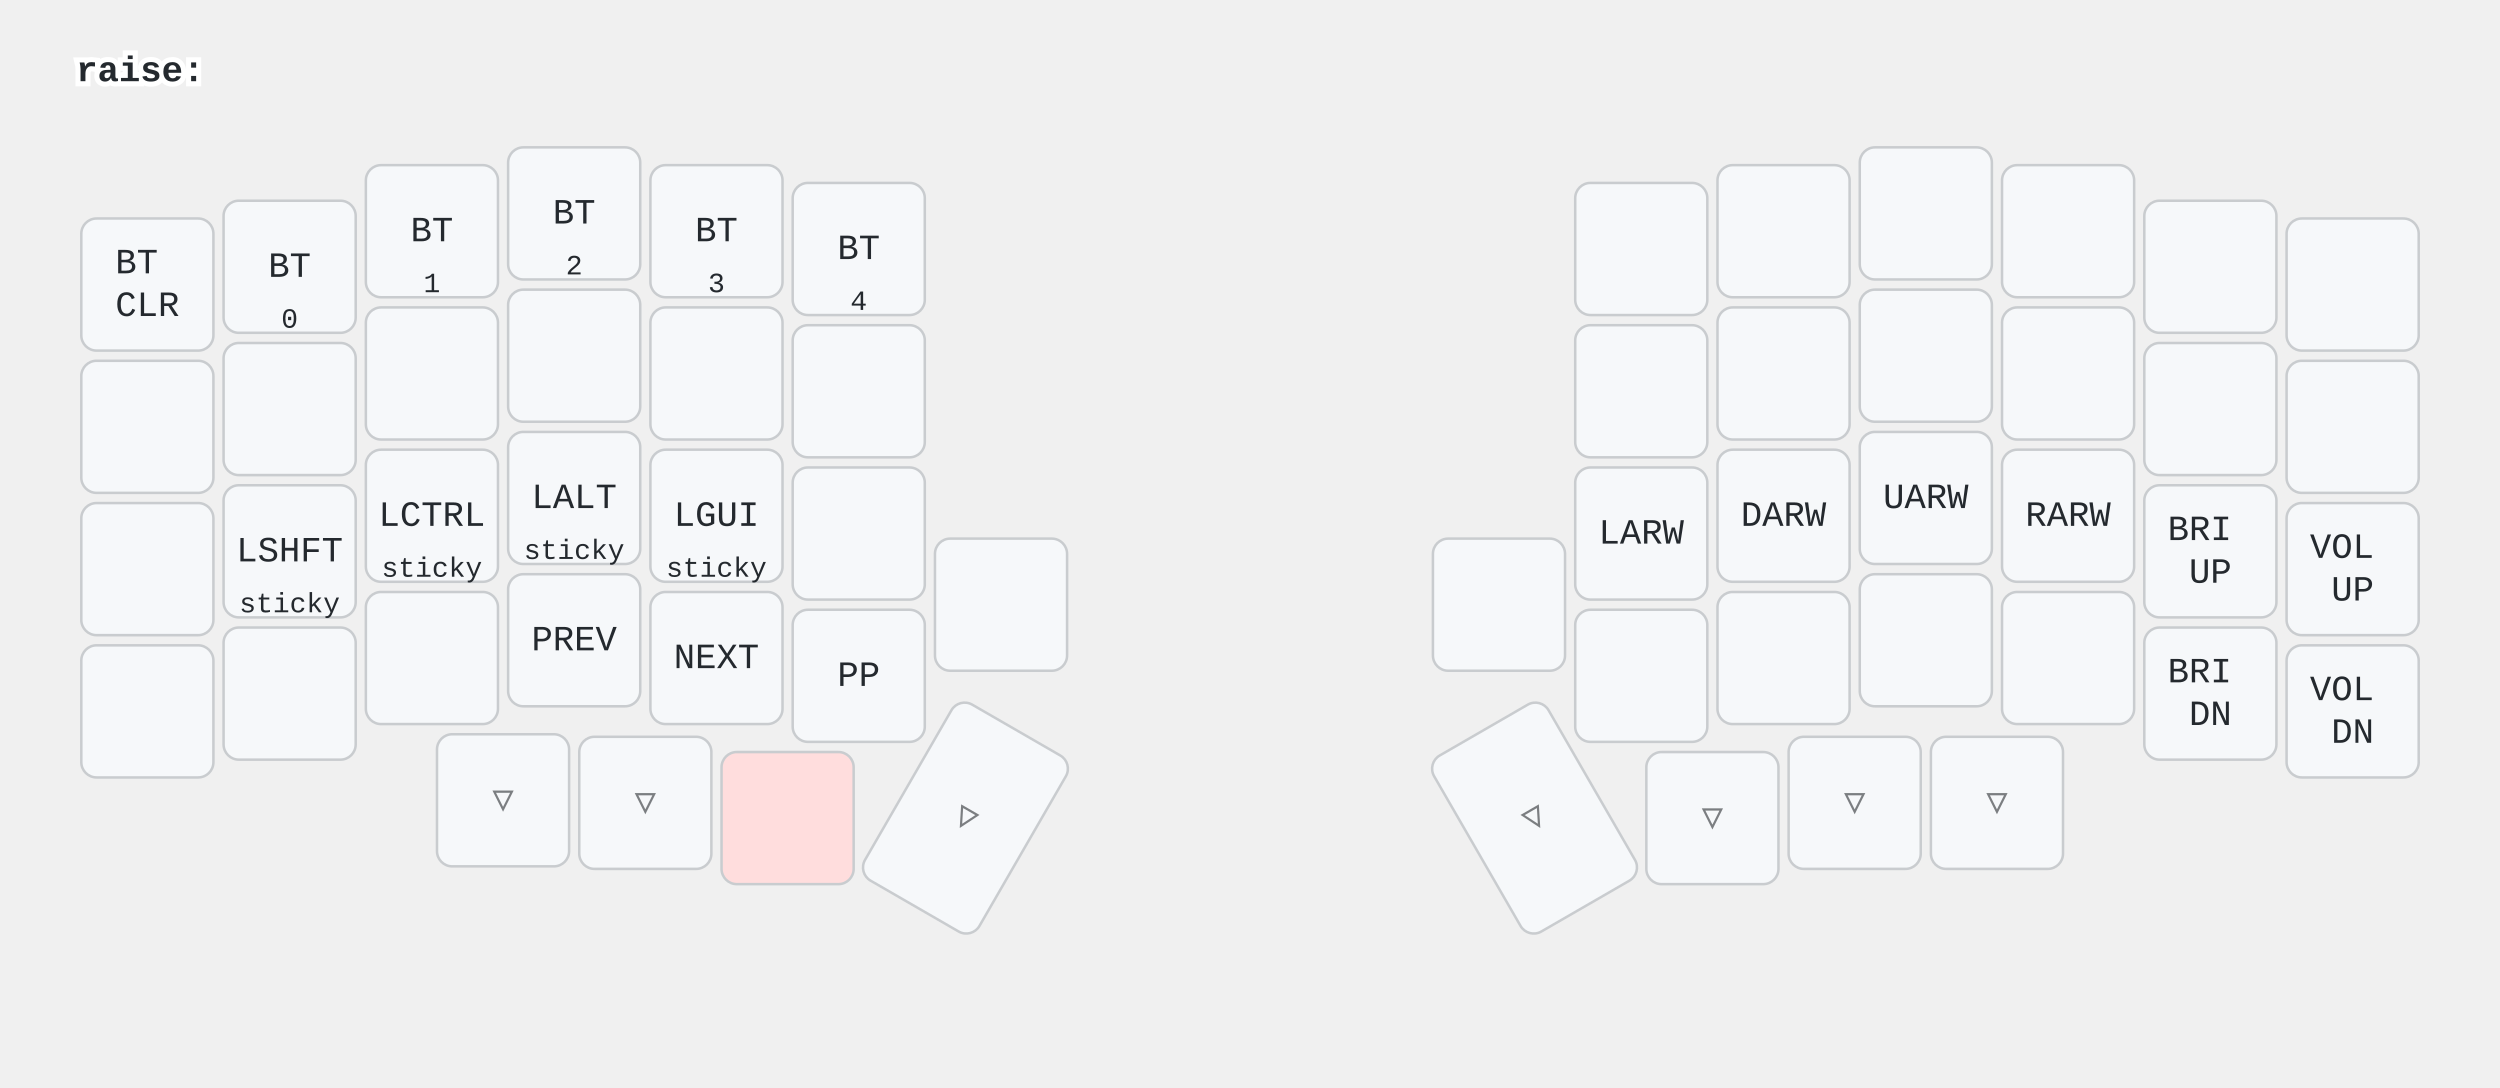
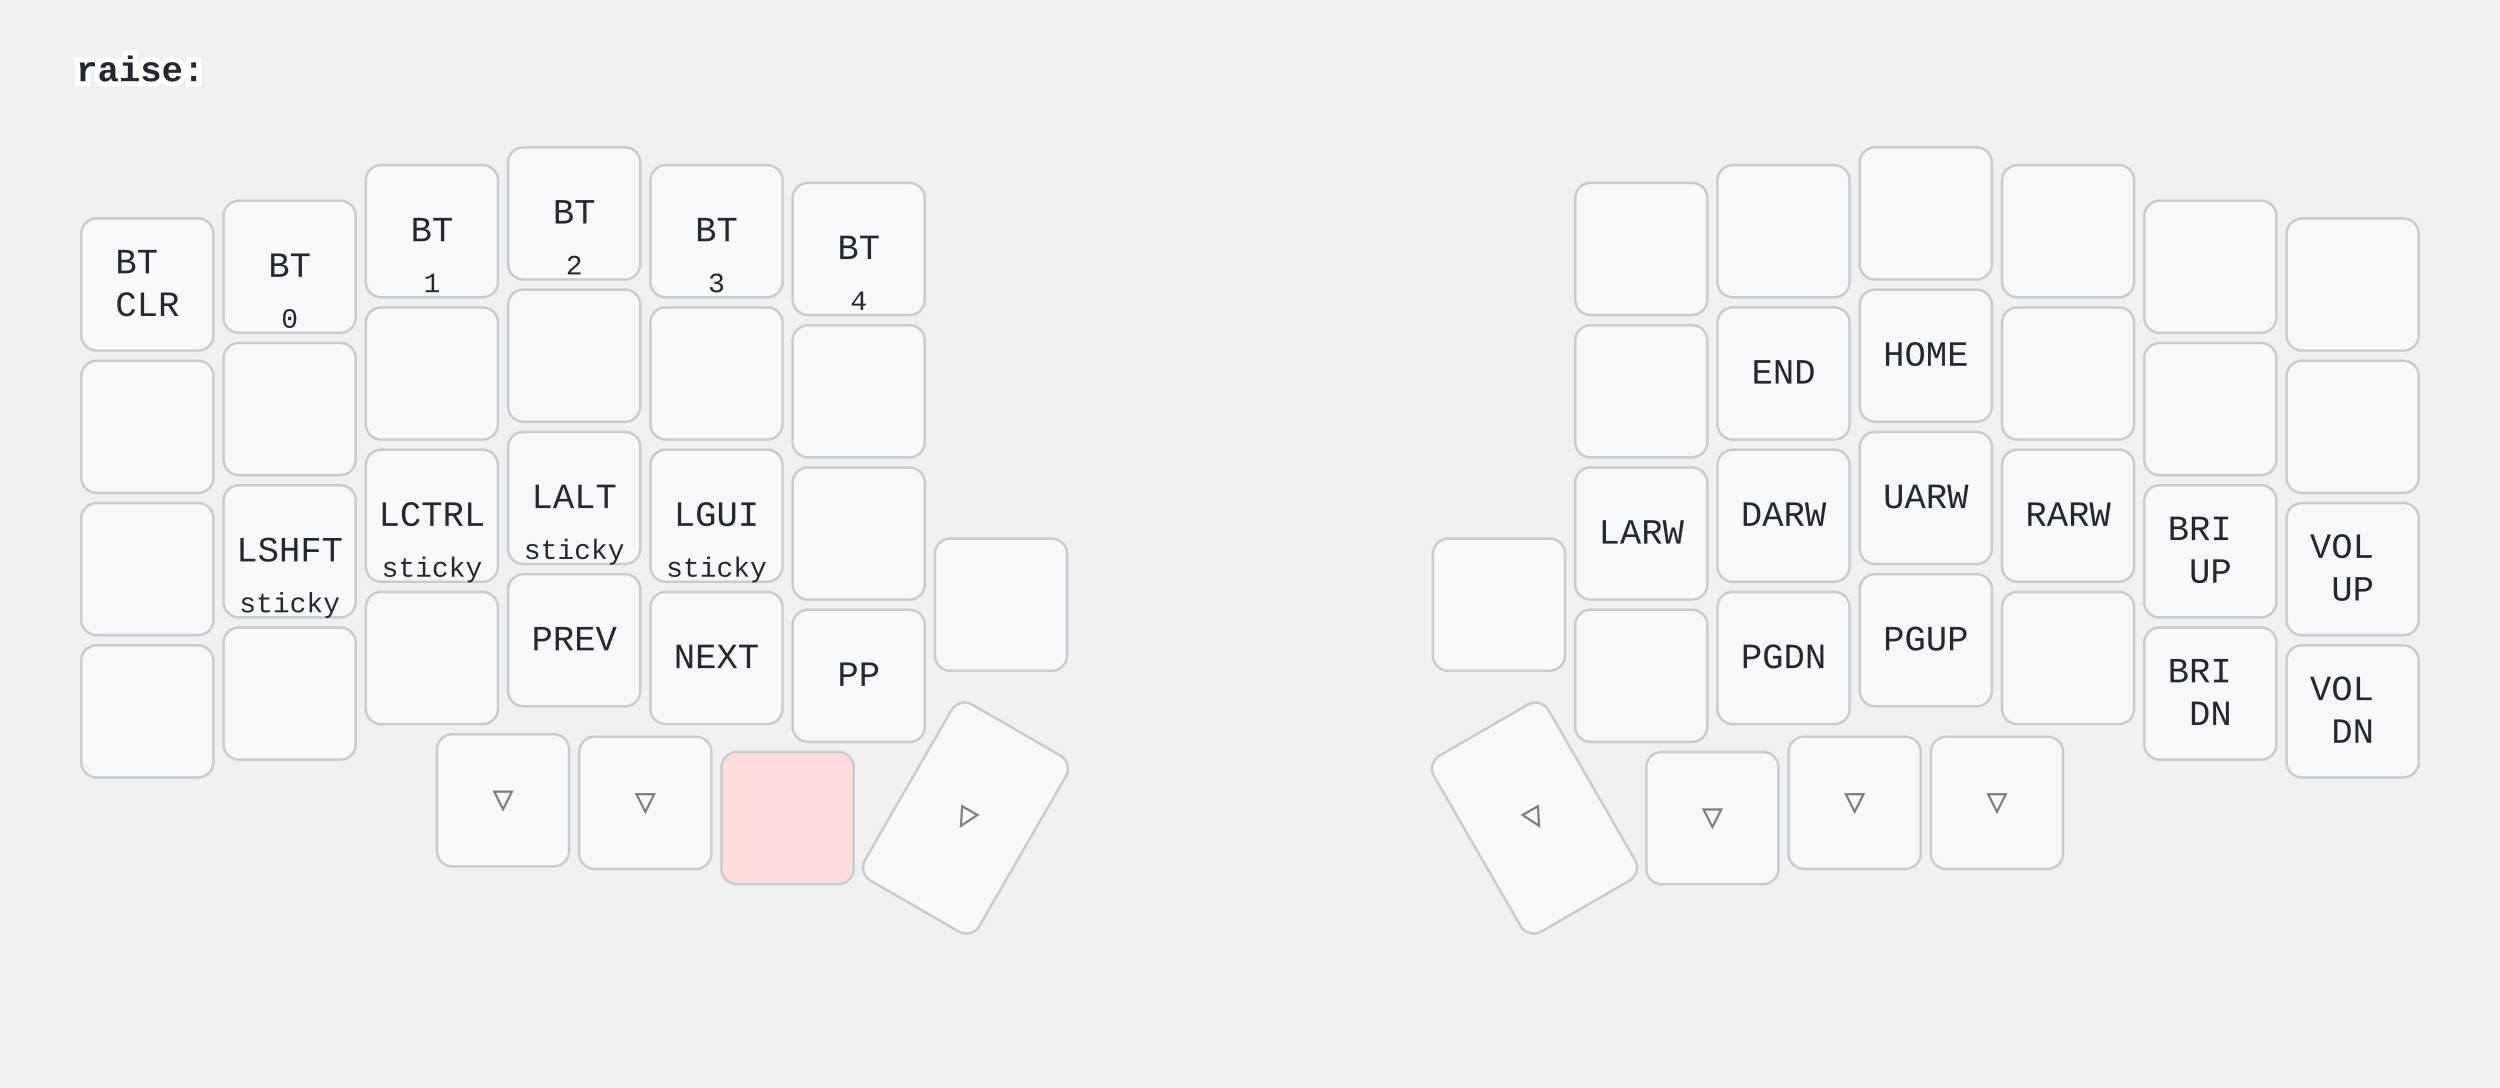
<svg xmlns="http://www.w3.org/2000/svg" width="984" height="428" viewBox="0 0 984 428" class="keymap">
  <style>/* inherit to force styles through use tags */
svg path {
    fill: inherit;
}

/* font and background color specifications */
svg.keymap {
    font-family: SFMono-Regular,Consolas,Liberation Mono,Menlo,monospace;
    font-size: 14px;
    font-kerning: normal;
    text-rendering: optimizeLegibility;
    fill: #24292e;
}

/* default key styling */
rect.key {
    fill: #f6f8fa;
}

rect.key, rect.combo {
    stroke: #c9cccf;
    stroke-width: 1;
}

/* default key side styling, only used is draw_key_sides is set */
rect.side {
    filter: brightness(90%);
}

/* color accent for combo boxes */
rect.combo, rect.combo-separate {
    fill: #cdf;
}

/* color accent for held keys */
rect.held, rect.combo.held {
    fill: #fdd;
}

/* color accent for ghost (optional) keys */
rect.ghost, rect.combo.ghost {
    stroke-dasharray: 4, 4;
    stroke-width: 2;
}

text {
    text-anchor: middle;
    dominant-baseline: middle;
}

/* styling for layer labels */
text.label {
    font-weight: bold;
    text-anchor: start;
    stroke: white;
    stroke-width: 4;
    paint-order: stroke;
}

/* styling for optional footer */
text.footer {
    text-anchor: end;
    dominant-baseline: auto;
    stroke: white;
    stroke-width: 4;
    paint-order: stroke;
}

/* styling for combo tap, and key hold/shifted label text */
text.combo, text.hold, text.shifted {
    font-size: 11px;
}

text.hold {
    text-anchor: middle;
    dominant-baseline: auto;
}

text.shifted {
    text-anchor: middle;
    dominant-baseline: hanging;
}

text.layer-activator {
    text-decoration: underline;
}

/* styling for hold/shifted label text in combo box */
text.combo.hold, text.combo.shifted {
    font-size: 8px;
}

/* lighter symbol for transparent keys */
text.trans {
    fill: #7b7e81;
}

/* styling for combo dendrons */
path.combo {
    stroke-width: 1;
    stroke: gray;
    fill: none;
}

/* Start Tabler Icons Cleanup */
/* cannot use height/width with glyphs */
.icon-tabler &gt; path {
    fill: inherit;
    stroke: inherit;
    stroke-width: 2;
}
/* hide tabler's default box */
.icon-tabler &gt; path[stroke="none"][fill="none"] {
    visibility: hidden;
}
/* End Tabler Icons Cleanup */
</style>
  <g transform="translate(30, 0)" class="layer-raise">
    <text x="0" y="28" class="label" id="raise">raise:</text>
    <g transform="translate(0, 56)">
      <g transform="translate(28, 56)" class="key keypos-0">
        <rect rx="6" ry="6" x="-26" y="-26" width="52" height="52" class="key" />
        <text x="0" y="0" class="key tap">
          <tspan x="0" dy="-0.6em">BT</tspan>
          <tspan x="0" dy="1.2em">CLR</tspan>
        </text>
      </g>
      <g transform="translate(84, 49)" class="key keypos-1">
        <rect rx="6" ry="6" x="-26" y="-26" width="52" height="52" class="key" />
        <text x="0" y="0" class="key tap">BT</text>
        <text x="0" y="24" class="key hold">0</text>
      </g>
      <g transform="translate(140, 35)" class="key keypos-2">
        <rect rx="6" ry="6" x="-26" y="-26" width="52" height="52" class="key" />
        <text x="0" y="0" class="key tap">BT</text>
        <text x="0" y="24" class="key hold">1</text>
      </g>
      <g transform="translate(196, 28)" class="key keypos-3">
        <rect rx="6" ry="6" x="-26" y="-26" width="52" height="52" class="key" />
        <text x="0" y="0" class="key tap">BT</text>
        <text x="0" y="24" class="key hold">2</text>
      </g>
      <g transform="translate(252, 35)" class="key keypos-4">
        <rect rx="6" ry="6" x="-26" y="-26" width="52" height="52" class="key" />
        <text x="0" y="0" class="key tap">BT</text>
        <text x="0" y="24" class="key hold">3</text>
      </g>
      <g transform="translate(308, 42)" class="key keypos-5">
        <rect rx="6" ry="6" x="-26" y="-26" width="52" height="52" class="key" />
        <text x="0" y="0" class="key tap">BT</text>
        <text x="0" y="24" class="key hold">4</text>
      </g>
      <g transform="translate(616, 42)" class="key keypos-6">
        <rect rx="6" ry="6" x="-26" y="-26" width="52" height="52" class="key" />
      </g>
      <g transform="translate(672, 35)" class="key keypos-7">
        <rect rx="6" ry="6" x="-26" y="-26" width="52" height="52" class="key" />
      </g>
      <g transform="translate(728, 28)" class="key keypos-8">
        <rect rx="6" ry="6" x="-26" y="-26" width="52" height="52" class="key" />
      </g>
      <g transform="translate(784, 35)" class="key keypos-9">
        <rect rx="6" ry="6" x="-26" y="-26" width="52" height="52" class="key" />
      </g>
      <g transform="translate(840, 49)" class="key keypos-10">
        <rect rx="6" ry="6" x="-26" y="-26" width="52" height="52" class="key" />
      </g>
      <g transform="translate(896, 56)" class="key keypos-11">
        <rect rx="6" ry="6" x="-26" y="-26" width="52" height="52" class="key" />
      </g>
      <g transform="translate(28, 112)" class="key keypos-12">
        <rect rx="6" ry="6" x="-26" y="-26" width="52" height="52" class="key" />
      </g>
      <g transform="translate(84, 105)" class="key keypos-13">
        <rect rx="6" ry="6" x="-26" y="-26" width="52" height="52" class="key" />
      </g>
      <g transform="translate(140, 91)" class="key keypos-14">
        <rect rx="6" ry="6" x="-26" y="-26" width="52" height="52" class="key" />
      </g>
      <g transform="translate(196, 84)" class="key keypos-15">
        <rect rx="6" ry="6" x="-26" y="-26" width="52" height="52" class="key" />
      </g>
      <g transform="translate(252, 91)" class="key keypos-16">
        <rect rx="6" ry="6" x="-26" y="-26" width="52" height="52" class="key" />
      </g>
      <g transform="translate(308, 98)" class="key keypos-17">
        <rect rx="6" ry="6" x="-26" y="-26" width="52" height="52" class="key" />
      </g>
      <g transform="translate(616, 98)" class="key keypos-18">
        <rect rx="6" ry="6" x="-26" y="-26" width="52" height="52" class="key" />
      </g>
      <g transform="translate(672, 91)" class="key keypos-19">
        <rect rx="6" ry="6" x="-26" y="-26" width="52" height="52" class="key" />
+         <text x="0" y="0" class="key tap">END</text>
      </g>
      <g transform="translate(728, 84)" class="key keypos-20">
        <rect rx="6" ry="6" x="-26" y="-26" width="52" height="52" class="key" />
+         <text x="0" y="0" class="key tap">HOME</text>
      </g>
      <g transform="translate(784, 91)" class="key keypos-21">
        <rect rx="6" ry="6" x="-26" y="-26" width="52" height="52" class="key" />
      </g>
      <g transform="translate(840, 105)" class="key keypos-22">
        <rect rx="6" ry="6" x="-26" y="-26" width="52" height="52" class="key" />
      </g>
      <g transform="translate(896, 112)" class="key keypos-23">
        <rect rx="6" ry="6" x="-26" y="-26" width="52" height="52" class="key" />
      </g>
      <g transform="translate(28, 168)" class="key keypos-24">
        <rect rx="6" ry="6" x="-26" y="-26" width="52" height="52" class="key" />
      </g>
      <g transform="translate(84, 161)" class="key keypos-25">
        <rect rx="6" ry="6" x="-26" y="-26" width="52" height="52" class="key" />
        <text x="0" y="0" class="key tap">LSHFT</text>
        <text x="0" y="24" class="key hold">sticky</text>
      </g>
      <g transform="translate(140, 147)" class="key keypos-26">
        <rect rx="6" ry="6" x="-26" y="-26" width="52" height="52" class="key" />
        <text x="0" y="0" class="key tap">LCTRL</text>
        <text x="0" y="24" class="key hold">sticky</text>
      </g>
      <g transform="translate(196, 140)" class="key keypos-27">
        <rect rx="6" ry="6" x="-26" y="-26" width="52" height="52" class="key" />
        <text x="0" y="0" class="key tap">LALT</text>
        <text x="0" y="24" class="key hold">sticky</text>
      </g>
      <g transform="translate(252, 147)" class="key keypos-28">
        <rect rx="6" ry="6" x="-26" y="-26" width="52" height="52" class="key" />
        <text x="0" y="0" class="key tap">LGUI</text>
        <text x="0" y="24" class="key hold">sticky</text>
      </g>
      <g transform="translate(308, 154)" class="key keypos-29">
        <rect rx="6" ry="6" x="-26" y="-26" width="52" height="52" class="key" />
      </g>
      <g transform="translate(616, 154)" class="key keypos-30">
        <rect rx="6" ry="6" x="-26" y="-26" width="52" height="52" class="key" />
        <text x="0" y="0" class="key tap">LARW</text>
      </g>
      <g transform="translate(672, 147)" class="key keypos-31">
        <rect rx="6" ry="6" x="-26" y="-26" width="52" height="52" class="key" />
        <text x="0" y="0" class="key tap">DARW</text>
      </g>
      <g transform="translate(728, 140)" class="key keypos-32">
        <rect rx="6" ry="6" x="-26" y="-26" width="52" height="52" class="key" />
        <text x="0" y="0" class="key tap">UARW</text>
      </g>
      <g transform="translate(784, 147)" class="key keypos-33">
        <rect rx="6" ry="6" x="-26" y="-26" width="52" height="52" class="key" />
        <text x="0" y="0" class="key tap">RARW</text>
      </g>
      <g transform="translate(840, 161)" class="key keypos-34">
        <rect rx="6" ry="6" x="-26" y="-26" width="52" height="52" class="key" />
        <text x="0" y="0" class="key tap">
          <tspan x="0" dy="-0.6em">BRI</tspan>
          <tspan x="0" dy="1.2em">UP</tspan>
        </text>
      </g>
      <g transform="translate(896, 168)" class="key keypos-35">
        <rect rx="6" ry="6" x="-26" y="-26" width="52" height="52" class="key" />
        <text x="0" y="0" class="key tap">
          <tspan x="0" dy="-0.6em">VOL</tspan>
          <tspan x="0" dy="1.2em">UP</tspan>
        </text>
      </g>
      <g transform="translate(28, 224)" class="key keypos-36">
        <rect rx="6" ry="6" x="-26" y="-26" width="52" height="52" class="key" />
      </g>
      <g transform="translate(84, 217)" class="key keypos-37">
        <rect rx="6" ry="6" x="-26" y="-26" width="52" height="52" class="key" />
      </g>
      <g transform="translate(140, 203)" class="key keypos-38">
        <rect rx="6" ry="6" x="-26" y="-26" width="52" height="52" class="key" />
      </g>
      <g transform="translate(196, 196)" class="key keypos-39">
        <rect rx="6" ry="6" x="-26" y="-26" width="52" height="52" class="key" />
        <text x="0" y="0" class="key tap">PREV</text>
      </g>
      <g transform="translate(252, 203)" class="key keypos-40">
        <rect rx="6" ry="6" x="-26" y="-26" width="52" height="52" class="key" />
        <text x="0" y="0" class="key tap">NEXT</text>
      </g>
      <g transform="translate(308, 210)" class="key keypos-41">
        <rect rx="6" ry="6" x="-26" y="-26" width="52" height="52" class="key" />
        <text x="0" y="0" class="key tap">PP</text>
      </g>
      <g transform="translate(364, 182)" class="key keypos-42">
        <rect rx="6" ry="6" x="-26" y="-26" width="52" height="52" class="key" />
      </g>
      <g transform="translate(560, 182)" class="key keypos-43">
        <rect rx="6" ry="6" x="-26" y="-26" width="52" height="52" class="key" />
      </g>
      <g transform="translate(616, 210)" class="key keypos-44">
        <rect rx="6" ry="6" x="-26" y="-26" width="52" height="52" class="key" />
      </g>
      <g transform="translate(672, 203)" class="key keypos-45">
        <rect rx="6" ry="6" x="-26" y="-26" width="52" height="52" class="key" />
+         <text x="0" y="0" class="key tap">PGDN</text>
      </g>
      <g transform="translate(728, 196)" class="key keypos-46">
        <rect rx="6" ry="6" x="-26" y="-26" width="52" height="52" class="key" />
+         <text x="0" y="0" class="key tap">PGUP</text>
      </g>
      <g transform="translate(784, 203)" class="key keypos-47">
        <rect rx="6" ry="6" x="-26" y="-26" width="52" height="52" class="key" />
      </g>
      <g transform="translate(840, 217)" class="key keypos-48">
        <rect rx="6" ry="6" x="-26" y="-26" width="52" height="52" class="key" />
        <text x="0" y="0" class="key tap">
          <tspan x="0" dy="-0.6em">BRI</tspan>
          <tspan x="0" dy="1.2em">DN</tspan>
        </text>
      </g>
      <g transform="translate(896, 224)" class="key keypos-49">
        <rect rx="6" ry="6" x="-26" y="-26" width="52" height="52" class="key" />
        <text x="0" y="0" class="key tap">
          <tspan x="0" dy="-0.6em">VOL</tspan>
          <tspan x="0" dy="1.2em">DN</tspan>
        </text>
      </g>
      <g transform="translate(168, 259)" class="key trans keypos-50">
        <rect rx="6" ry="6" x="-26" y="-26" width="52" height="52" class="key trans" />
        <text x="0" y="0" class="key trans tap">▽</text>
      </g>
      <g transform="translate(224, 260)" class="key trans keypos-51">
        <rect rx="6" ry="6" x="-26" y="-26" width="52" height="52" class="key trans" />
        <text x="0" y="0" class="key trans tap">▽</text>
      </g>
      <g transform="translate(280, 266)" class="key held keypos-52">
        <rect rx="6" ry="6" x="-26" y="-26" width="52" height="52" class="key held" />
      </g>
      <g transform="translate(350, 266) rotate(30.0)" class="key trans keypos-53">
        <rect rx="6" ry="6" x="-26" y="-40" width="52" height="80" class="key trans" />
        <text x="0" y="0" class="key trans tap">▽</text>
      </g>
      <g transform="translate(574, 266) rotate(-30.0)" class="key trans keypos-54">
        <rect rx="6" ry="6" x="-26" y="-40" width="52" height="80" class="key trans" />
        <text x="0" y="0" class="key trans tap">▽</text>
      </g>
      <g transform="translate(644, 266)" class="key trans keypos-55">
        <rect rx="6" ry="6" x="-26" y="-26" width="52" height="52" class="key trans" />
        <text x="0" y="0" class="key trans tap">▽</text>
      </g>
      <g transform="translate(700, 260)" class="key trans keypos-56">
        <rect rx="6" ry="6" x="-26" y="-26" width="52" height="52" class="key trans" />
        <text x="0" y="0" class="key trans tap">▽</text>
      </g>
      <g transform="translate(756, 260)" class="key trans keypos-57">
        <rect rx="6" ry="6" x="-26" y="-26" width="52" height="52" class="key trans" />
        <text x="0" y="0" class="key trans tap">▽</text>
      </g>
    </g>
  </g>
</svg>
